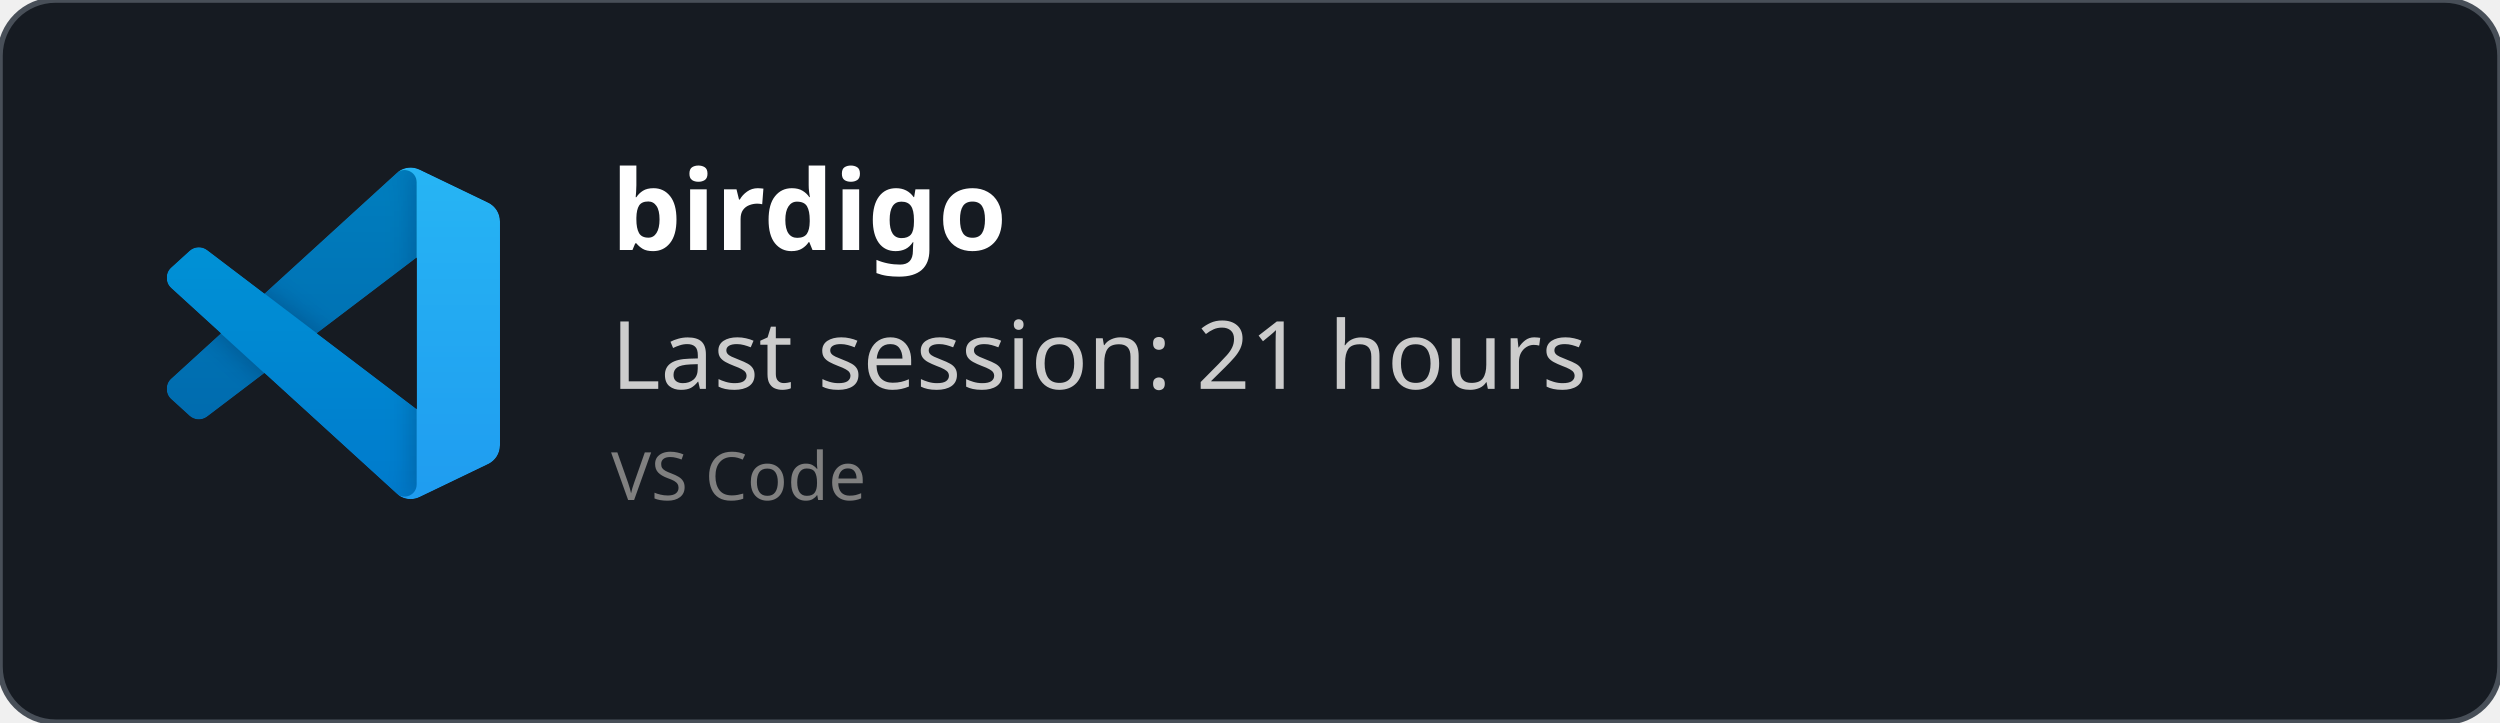
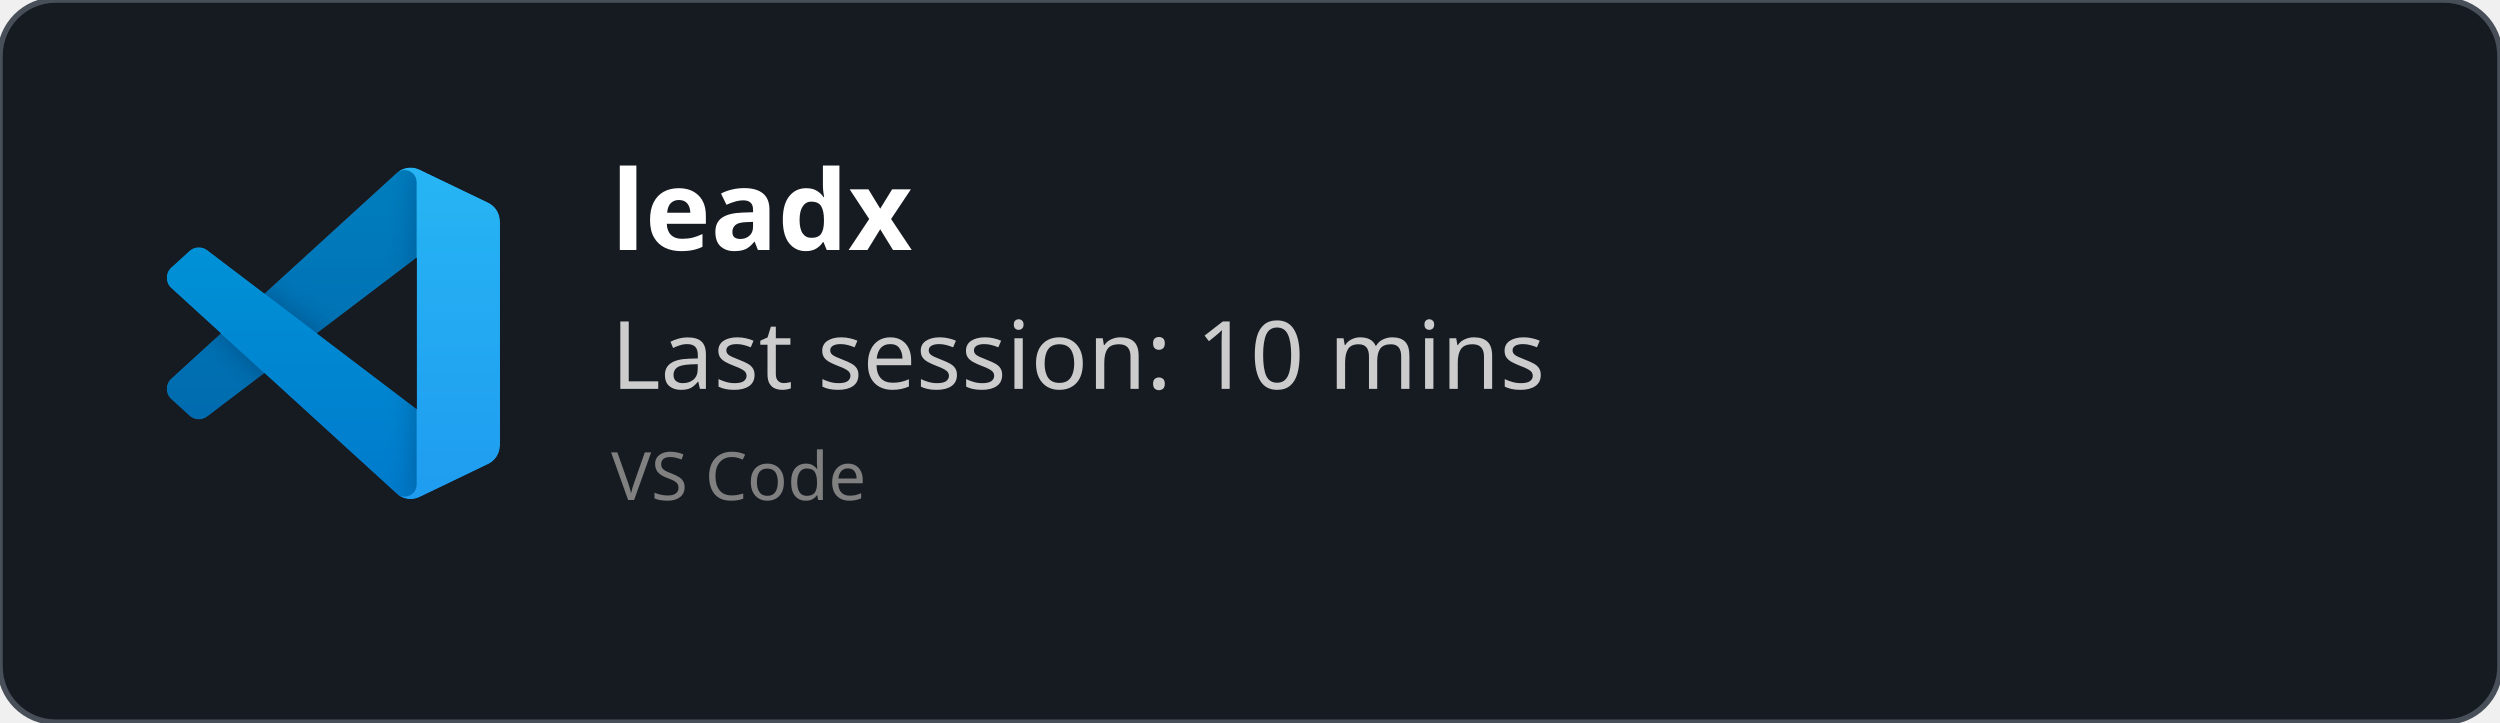
<svg xmlns="http://www.w3.org/2000/svg" width="450" height="130" viewBox="0 0 450 130" fill="none" role="img">
  <style>
    *{
        font-family: 'Segoe UI', Ubuntu, monospace
    }
    </style>
  <defs>
    <clipPath id="horizontalClip" x="20" y="20" width="500" height="200">
      <rect x="90" y="20" width="300" height="50" />
    </clipPath>
  </defs>
  <rect width="450" height="130" fill="rgba(22,27,34)" stroke="#484f58" stroke-width="1" fill-opacity="1" stroke-opacity="1" x="0" y="0" rx="10px" ry="10px">
    </rect>
  <svg width="60" height="60" x="30" y="30" viewBox="0 0 100 100" fill="none" id="vscode">
    <mask id="mask0" mask-type="alpha" maskUnits="userSpaceOnUse" x="0" y="0" width="100" height="100">
      <path fill-rule="evenodd" clip-rule="evenodd" d="M70.912 99.317C72.487 99.931 74.283 99.891 75.873 99.126L96.461 89.22C98.624 88.179 100 85.989 100 83.587V16.413C100 14.011 98.624 11.822 96.461 10.781L75.873 0.874C73.786 -0.13 71.345 0.116 69.513 1.447C69.252 1.637 69.003 1.849 68.769 2.083L29.355 38.041L12.187 25.01C10.589 23.797 8.354 23.896 6.869 25.246L1.363 30.255C-0.453 31.906 -0.455 34.763 1.359 36.417L16.247 50L1.359 63.583C-0.455 65.237 -0.453 68.094 1.363 69.745L6.869 74.754C8.354 76.104 10.589 76.204 12.187 74.99L29.355 61.959L68.769 97.917C69.392 98.541 70.125 99.01 70.912 99.317ZM75.015 27.299L45.109 50L75.015 72.701V27.299Z" fill="white" />
    </mask>
    <g mask="url(#mask0)">
      <path d="M96.461 10.796L75.857 0.876C73.472 -0.273 70.622 0.212 68.75 2.083L1.299 63.583C-0.516 65.237 -0.514 68.094 1.303 69.745L6.813 74.754C8.298 76.104 10.535 76.204 12.134 74.99L93.361 13.37C96.086 11.303 100 13.246 100 16.667V16.427C100 14.027 98.625 11.838 96.461 10.796Z" fill="#0065A9" />
      <g filter="url(#filter0_d)">
        <path d="M96.461 89.204L75.857 99.124C73.472 100.273 70.622 99.788 68.75 97.917L1.299 36.417C-0.516 34.763 -0.514 31.906 1.303 30.255L6.813 25.246C8.298 23.896 10.535 23.796 12.134 25.009L93.361 86.63C96.086 88.697 100 86.754 100 83.333V83.573C100 85.974 98.625 88.162 96.461 89.204Z" fill="#007ACC" />
      </g>
      <g filter="url(#filter1_d)">
        <path d="M75.858 99.126C73.472 100.274 70.622 99.788 68.75 97.917C71.056 100.223 75 98.59 75 95.328V4.672C75 1.41 71.056 -0.223 68.75 2.083C70.622 0.211 73.472 -0.274 75.858 0.874L96.459 10.781C98.623 11.822 100 14.011 100 16.413V83.587C100 85.989 98.623 88.179 96.459 89.22L75.858 99.126Z" fill="#1F9CF0" />
      </g>
      <g style="mix-blend-mode:overlay" opacity="0.25">
        <path fill-rule="evenodd" clip-rule="evenodd" d="M70.851 99.317C72.426 99.931 74.222 99.891 75.812 99.126L96.4 89.22C98.563 88.179 99.939 85.989 99.939 83.587V16.413C99.939 14.011 98.564 11.822 96.4 10.781L75.812 0.874C73.725 -0.13 71.284 0.116 69.453 1.447C69.191 1.637 68.942 1.849 68.708 2.083L29.294 38.041L12.126 25.01C10.528 23.796 8.293 23.896 6.809 25.246L1.302 30.255C-0.513 31.906 -0.515 34.763 1.298 36.417L16.186 50L1.298 63.583C-0.515 65.237 -0.513 68.094 1.302 69.745L6.809 74.754C8.293 76.104 10.528 76.204 12.126 74.99L29.294 61.959L68.708 97.917C69.332 98.54 70.064 99.01 70.851 99.317ZM74.954 27.299L45.048 50L74.954 72.701V27.299Z" fill="url(#paint0_linear)" />
      </g>
    </g>
    <defs>
      <filter id="filter0_d" x="-8.394" y="15.829" width="116.727" height="92.246" filterUnits="userSpaceOnUse" color-interpolation-filters="sRGB">
        <feFlood flood-opacity="0" result="BackgroundImageFix" />
        <feColorMatrix in="SourceAlpha" type="matrix" values="0 0 0 0 0 0 0 0 0 0 0 0 0 0 0 0 0 0 127 0" />
        <feOffset />
        <feGaussianBlur stdDeviation="4.167" />
        <feColorMatrix type="matrix" values="0 0 0 0 0 0 0 0 0 0 0 0 0 0 0 0 0 0 0.25 0" />
        <feBlend mode="overlay" in2="BackgroundImageFix" result="effect1_dropShadow" />
        <feBlend mode="normal" in="SourceGraphic" in2="effect1_dropShadow" result="shape" />
      </filter>
      <filter id="filter1_d" x="60.417" y="-8.076" width="47.917" height="116.151" filterUnits="userSpaceOnUse" color-interpolation-filters="sRGB">
        <feFlood flood-opacity="0" result="BackgroundImageFix" />
        <feColorMatrix in="SourceAlpha" type="matrix" values="0 0 0 0 0 0 0 0 0 0 0 0 0 0 0 0 0 0 127 0" />
        <feOffset />
        <feGaussianBlur stdDeviation="4.167" />
        <feColorMatrix type="matrix" values="0 0 0 0 0 0 0 0 0 0 0 0 0 0 0 0 0 0 0.25 0" />
        <feBlend mode="overlay" in2="BackgroundImageFix" result="effect1_dropShadow" />
        <feBlend mode="normal" in="SourceGraphic" in2="effect1_dropShadow" result="shape" />
      </filter>
      <linearGradient id="paint0_linear" x1="49.939" y1="0.258" x2="49.939" y2="99.742" gradientUnits="userSpaceOnUse">
        <stop stop-color="white" />
        <stop offset="1" stop-color="white" stop-opacity="0" />
      </linearGradient>
    </defs>
  </svg>
  <text x="110" y="45" font-size="20" clip-path="url(#horizontalClip)" font-weight="bold" font-family="Ubuntu" fill="white">
-     birdigo
+     leadx
    </text>
  <text x="110" y="70" font-size="17px" font-family="Ubuntu" fill="#ccc">
-     Last session: 21 hours
+     Last session: 10 mins
    </text>
  <text x="110" y="90" font-size="12px" font-family="Ubuntu" fill="grey">
    VS Code
    </text>
</svg>
